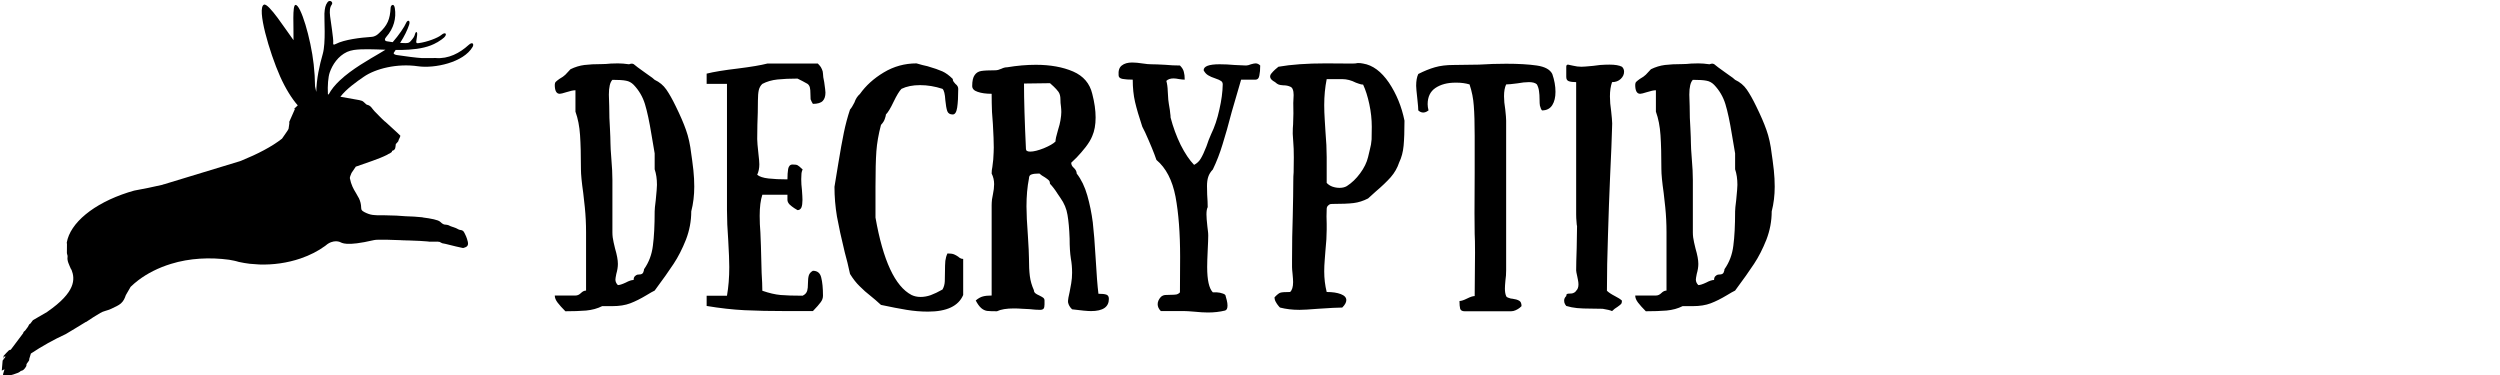
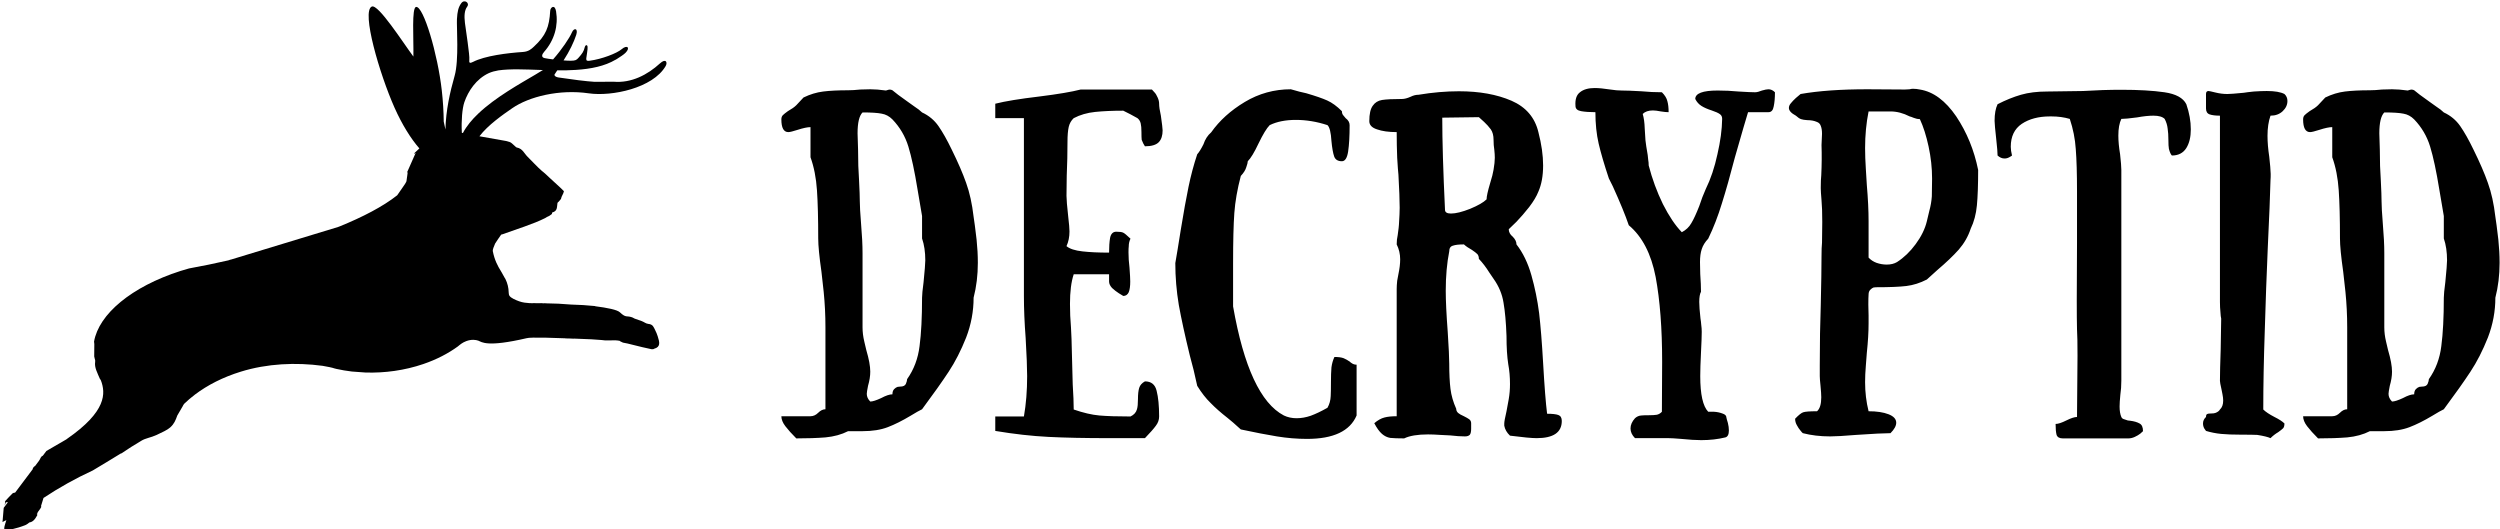
- <svg xmlns="http://www.w3.org/2000/svg" data-v-423bf9ae="" viewBox="0 0 600 90" class="iconLeft">
+ <svg xmlns="http://www.w3.org/2000/svg" data-v-423bf9ae="" viewBox="0 0 426 90" class="iconLeft">
  <g data-v-423bf9ae="" id="dfc20df5-25a6-44e4-9a8c-3f60fdb18ffe" fill="black" transform="matrix(4.243282,0,0,4.243282,131.7018,3.373407)">
    <path d="M0.34 15.92L1.51 15.92L1.51 15.92Q1.68 15.92 1.82 15.78L1.82 15.78L1.82 15.78Q1.96 15.64 2.11 15.64L2.11 15.64L2.11 12.35L2.11 12.35Q2.11 11.62 2.04 10.93L2.04 10.93L2.04 10.93Q1.96 10.25 1.95 10.12L1.95 10.12L1.95 10.12Q1.82 9.21 1.82 8.78L1.82 8.78L1.82 8.78Q1.82 7.59 1.77 6.85L1.77 6.85L1.77 6.85Q1.72 6.10 1.51 5.52L1.51 5.52L1.51 4.31L1.51 4.31Q1.33 4.31 0.99 4.42L0.99 4.42L0.99 4.42Q0.71 4.51 0.62 4.51L0.62 4.51L0.62 4.51Q0.34 4.51 0.34 4.00L0.34 4.00L0.34 4.00Q0.34 3.89 0.40 3.83L0.40 3.83L0.40 3.83Q0.46 3.77 0.60 3.67L0.60 3.67L0.60 3.67Q0.83 3.54 0.94 3.43L0.94 3.43L1.23 3.12L1.23 3.12Q1.62 2.93 2.02 2.88L2.02 2.88L2.02 2.88Q2.42 2.83 3.02 2.83L3.02 2.83L3.02 2.83Q3.23 2.83 3.51 2.80L3.51 2.80L3.91 2.79L3.91 2.79Q4.19 2.79 4.54 2.84L4.54 2.84L4.54 2.84Q4.56 2.83 4.64 2.81L4.64 2.81L4.64 2.81Q4.72 2.79 4.80 2.83L4.80 2.83L4.80 2.83Q4.96 2.97 5.40 3.28L5.40 3.28L5.40 3.28Q5.49 3.35 5.68 3.48L5.68 3.48L5.68 3.48Q5.88 3.61 5.99 3.72L5.99 3.72L5.99 3.72Q6.40 3.91 6.65 4.27L6.65 4.27L6.65 4.27Q6.90 4.63 7.18 5.21L7.18 5.21L7.18 5.21Q7.56 5.98 7.76 6.55L7.76 6.55L7.76 6.55Q7.97 7.13 8.06 7.91L8.06 7.91L8.11 8.26L8.11 8.26Q8.12 8.36 8.18 8.83L8.18 8.83L8.18 8.83Q8.23 9.31 8.23 9.76L8.23 9.76L8.23 9.76Q8.23 10.50 8.06 11.16L8.06 11.16L8.06 11.16Q8.06 11.98 7.76 12.76L7.76 12.76L7.76 12.76Q7.45 13.54 7.06 14.13L7.06 14.13L7.06 14.13Q6.68 14.71 5.99 15.64L5.99 15.64L5.99 15.64Q5.84 15.71 5.53 15.90L5.53 15.90L5.53 15.90Q5.03 16.20 4.61 16.36L4.61 16.36L4.61 16.36Q4.19 16.52 3.60 16.52L3.60 16.52L3.02 16.52L3.02 16.52Q2.63 16.72 2.11 16.77L2.11 16.77L2.11 16.77Q1.60 16.81 0.94 16.81L0.94 16.81L0.94 16.81Q0.66 16.53 0.50 16.32L0.50 16.32L0.50 16.32Q0.34 16.11 0.34 15.92L0.34 15.92ZM3.60 3.72L3.60 3.72Q3.40 3.92 3.40 4.56L3.40 4.56L3.42 5.21L3.42 5.21Q3.42 5.91 3.46 6.45L3.46 6.45L3.46 6.45Q3.49 7.04 3.49 7.29L3.49 7.29L3.49 7.29Q3.49 7.56 3.54 8.18L3.54 8.18L3.54 8.18Q3.60 8.88 3.60 9.38L3.60 9.38L3.60 12.35L3.60 12.35Q3.60 12.63 3.67 12.92L3.67 12.92L3.67 12.92Q3.74 13.20 3.75 13.26L3.75 13.26L3.75 13.26Q3.91 13.80 3.91 14.13L3.91 14.13L3.91 14.13Q3.91 14.39 3.82 14.70L3.82 14.70L3.82 14.70Q3.77 14.95 3.77 15.02L3.77 15.02L3.77 15.02Q3.77 15.19 3.91 15.33L3.91 15.33L3.91 15.33Q4.05 15.33 4.35 15.19L4.35 15.19L4.35 15.19Q4.63 15.04 4.80 15.04L4.80 15.04L4.80 15.04Q4.80 14.90 4.87 14.83L4.87 14.83L4.87 14.83Q4.94 14.76 5.01 14.74L5.01 14.74L5.01 14.74Q5.08 14.73 5.11 14.73L5.11 14.73L5.11 14.73Q5.29 14.73 5.34 14.62L5.34 14.62L5.34 14.62Q5.39 14.50 5.39 14.43L5.39 14.43L5.39 14.43Q5.80 13.85 5.89 13.10L5.89 13.10L5.89 13.10Q5.99 12.35 5.99 11.16L5.99 11.16L5.99 11.16Q5.99 10.99 6.05 10.54L6.05 10.54L6.05 10.54Q6.12 9.84 6.12 9.66L6.12 9.66L6.12 9.66Q6.12 9.16 5.99 8.78L5.99 8.78L5.99 7.88L5.99 7.88Q5.94 7.59 5.81 6.82L5.81 6.82L5.81 6.82Q5.63 5.71 5.44 5.09L5.44 5.09L5.44 5.09Q5.25 4.47 4.80 4.00L4.80 4.00L4.80 4.00Q4.61 3.81 4.37 3.77L4.37 3.77L4.37 3.77Q4.13 3.72 3.60 3.72L3.60 3.72ZM14.94 5.08L14.94 5.08Q14.87 4.98 14.81 4.82L14.81 4.82L14.81 4.82Q14.80 4.72 14.80 4.51L14.80 4.51L14.80 4.51Q14.80 4.28 14.77 4.16L14.77 4.16L14.77 4.16Q14.74 4.03 14.64 3.95L14.64 3.95L14.64 3.95Q14.36 3.79 14.07 3.65L14.07 3.65L14.07 3.65Q13.43 3.65 12.94 3.70L12.94 3.70L12.94 3.70Q12.46 3.75 12.08 3.95L12.08 3.95L12.08 3.95Q11.93 4.09 11.88 4.30L11.88 4.30L11.88 4.30Q11.83 4.52 11.83 4.90L11.83 4.90L11.83 4.90Q11.83 5.56 11.80 6.26L11.80 6.26L11.79 7.07L11.79 7.07Q11.79 7.28 11.86 7.91L11.86 7.91L11.86 7.91Q11.91 8.33 11.91 8.50L11.91 8.50L11.91 8.50Q11.91 8.83 11.79 9.09L11.79 9.09L11.79 9.09Q11.98 9.25 12.43 9.30L12.43 9.30L12.43 9.30Q12.87 9.35 13.50 9.35L13.50 9.35L13.50 9.35Q13.50 9.00 13.54 8.76L13.54 8.76L13.54 8.76Q13.59 8.51 13.79 8.51L13.79 8.51L13.79 8.51Q14 8.51 14.07 8.55L14.07 8.55L14.07 8.55Q14.14 8.58 14.36 8.79L14.36 8.79L14.36 8.79Q14.29 8.93 14.29 9.10L14.29 9.10L14.29 9.10Q14.28 9.17 14.28 9.34L14.28 9.34L14.28 9.34Q14.28 9.63 14.32 9.95L14.32 9.95L14.32 9.95Q14.35 10.35 14.35 10.51L14.35 10.51L14.35 10.51Q14.35 10.79 14.29 10.94L14.29 10.94L14.29 10.94Q14.22 11.09 14.07 11.09L14.07 11.09L14.07 11.09Q14.03 11.06 13.89 10.98L13.89 10.98L13.89 10.98Q13.75 10.89 13.62 10.77L13.62 10.77L13.62 10.77Q13.50 10.64 13.50 10.51L13.50 10.51L13.50 10.22L12.08 10.22L12.08 10.22Q11.93 10.67 11.93 11.41L11.93 11.41L11.93 11.41Q11.93 11.89 11.97 12.35L11.97 12.35L11.97 12.35Q12.00 12.91 12.00 13.12L12.00 13.12L12.00 13.12Q12.00 13.17 12.04 14.64L12.04 14.64L12.04 14.64Q12.08 15.26 12.08 15.65L12.08 15.65L12.08 15.65Q12.66 15.85 13.11 15.89L13.11 15.89L13.11 15.89Q13.57 15.93 14.36 15.93L14.36 15.93L14.36 15.93Q14.57 15.83 14.62 15.64L14.62 15.64L14.62 15.64Q14.66 15.51 14.66 15.23L14.66 15.23L14.66 15.23Q14.66 14.94 14.71 14.78L14.71 14.78L14.71 14.78Q14.76 14.62 14.94 14.52L14.94 14.52L14.94 14.52Q15.32 14.52 15.41 14.90L15.41 14.90L15.41 14.90Q15.51 15.29 15.51 15.93L15.51 15.93L15.51 15.93Q15.51 16.13 15.38 16.30L15.38 16.30L15.38 16.30Q15.25 16.48 14.94 16.80L14.94 16.80L13.50 16.80L13.50 16.80Q12.07 16.80 11.07 16.75L11.07 16.75L11.07 16.75Q10.07 16.70 8.93 16.51L8.93 16.51L8.93 15.93L10.08 15.93L10.08 15.93Q10.21 15.19 10.21 14.31L10.21 14.31L10.21 14.31Q10.21 13.82 10.15 12.78L10.15 12.78L10.15 12.78Q10.08 11.87 10.08 11.09L10.08 11.09L10.08 10.51L10.08 7.64L10.08 6.51L10.08 3.95L8.93 3.95L8.93 3.37L8.93 3.37Q9.52 3.22 10.70 3.08L10.70 3.08L10.70 3.08Q11.82 2.94 12.36 2.80L12.36 2.80L15.22 2.80L15.22 2.80Q15.25 2.83 15.32 2.91L15.32 2.91L15.32 2.91Q15.39 2.98 15.45 3.12L15.45 3.12L15.45 3.12Q15.51 3.25 15.51 3.37L15.51 3.37L15.51 3.37Q15.51 3.54 15.58 3.85L15.58 3.85L15.58 3.85Q15.65 4.34 15.65 4.44L15.65 4.44L15.65 4.44Q15.65 4.75 15.50 4.91L15.50 4.91L15.50 4.91Q15.34 5.08 14.94 5.08L14.94 5.08ZM22.85 3.67L22.85 3.67Q22.85 3.77 22.90 3.83L22.90 3.83L22.90 3.83Q22.95 3.89 23.00 3.95L23.00 3.95L23.00 3.95Q23.16 4.07 23.16 4.23L23.16 4.23L23.16 4.23Q23.16 4.89 23.10 5.29L23.10 5.29L23.10 5.29Q23.04 5.68 22.85 5.68L22.85 5.68L22.85 5.68Q22.61 5.68 22.54 5.49L22.54 5.49L22.54 5.49Q22.47 5.29 22.43 4.87L22.43 4.87L22.43 4.87Q22.40 4.35 22.27 4.23L22.27 4.23L22.27 4.23Q21.63 4.02 21 4.02L21 4.02L21 4.02Q20.38 4.02 19.95 4.23L19.95 4.23L19.95 4.23Q19.77 4.41 19.50 4.97L19.50 4.97L19.50 4.97Q19.25 5.50 19.07 5.68L19.07 5.68L19.07 5.68Q19.07 5.75 19.01 5.92L19.01 5.92L19.01 5.92Q18.96 6.09 18.79 6.27L18.79 6.27L18.79 6.27Q18.58 7.07 18.53 7.76L18.53 7.76L18.53 7.76Q18.48 8.46 18.48 9.77L18.48 9.77L18.48 11.51L18.48 11.51Q19.12 15.16 20.52 15.89L20.52 15.89L20.52 15.89Q20.75 16.00 21.03 16.00L21.03 16.00L21.03 16.00Q21.31 16.00 21.60 15.90L21.60 15.90L21.60 15.90Q21.90 15.79 22.27 15.58L22.27 15.58L22.27 15.58Q22.39 15.37 22.40 15.11L22.40 15.11L22.40 15.11Q22.41 14.94 22.41 14.56L22.41 14.56L22.41 14.56Q22.41 14.20 22.43 13.96L22.43 13.96L22.43 13.96Q22.46 13.73 22.55 13.54L22.55 13.54L22.55 13.54Q22.79 13.54 22.92 13.59L22.92 13.59L22.92 13.59Q23.04 13.64 23.17 13.73L23.17 13.73L23.17 13.73Q23.18 13.75 23.26 13.80L23.26 13.80L23.26 13.80Q23.34 13.85 23.44 13.85L23.44 13.85L23.44 15.89L23.44 15.89Q23.04 16.83 21.45 16.83L21.45 16.83L21.45 16.83Q20.85 16.83 20.24 16.73L20.24 16.73L20.24 16.73Q19.63 16.63 18.79 16.45L18.79 16.45L18.79 16.45Q18.44 16.13 18.26 15.99L18.26 15.99L18.26 15.99Q17.85 15.67 17.58 15.39L17.58 15.39L17.58 15.39Q17.30 15.12 17.04 14.70L17.04 14.70L17.04 14.70Q16.90 14.04 16.74 13.47L16.74 13.47L16.74 13.47Q16.45 12.28 16.30 11.45L16.30 11.45L16.30 11.45Q16.16 10.61 16.16 9.77L16.16 9.77L16.16 9.77Q16.24 9.32 16.38 8.43L16.38 8.43L16.38 8.43Q16.55 7.39 16.69 6.71L16.69 6.71L16.69 6.71Q16.83 6.03 17.04 5.40L17.04 5.40L17.04 5.40Q17.15 5.28 17.29 5.00L17.29 5.00L17.29 5.00Q17.39 4.70 17.60 4.52L17.60 4.52L17.60 4.52Q18.10 3.81 18.95 3.30L18.95 3.30L18.95 3.30Q19.80 2.79 20.80 2.79L20.80 2.79L20.80 2.79Q21.17 2.90 21.42 2.95L21.42 2.95L21.42 2.95Q21.97 3.11 22.26 3.24L22.26 3.24L22.26 3.24Q22.55 3.37 22.85 3.67L22.85 3.67ZM29.86 9.02L29.86 9.02Q30.25 9.52 30.46 10.26L30.46 10.26L30.46 10.26Q30.67 11.00 30.77 11.78L30.77 11.78L30.77 11.78Q30.86 12.56 30.93 13.78L30.93 13.78L30.93 13.78Q31.01 15.19 31.09 15.82L31.09 15.82L31.09 15.82Q31.40 15.82 31.54 15.87L31.54 15.87L31.54 15.87Q31.68 15.92 31.68 16.11L31.68 16.11L31.68 16.11Q31.68 16.80 30.67 16.80L30.67 16.80L30.67 16.80Q30.38 16.80 29.60 16.70L29.60 16.70L29.60 16.70Q29.41 16.52 29.37 16.30L29.37 16.30L29.37 16.21L29.37 16.21Q29.37 16.11 29.46 15.72L29.46 15.72L29.46 15.72Q29.50 15.51 29.55 15.23L29.55 15.23L29.55 15.23Q29.60 14.94 29.60 14.63L29.60 14.63L29.60 14.63Q29.60 14.20 29.53 13.83L29.53 13.83L29.53 13.83Q29.46 13.38 29.46 12.70L29.46 12.70L29.46 12.70Q29.43 11.87 29.34 11.36L29.34 11.36L29.34 11.36Q29.26 10.85 28.94 10.40L28.94 10.40L28.77 10.15L28.77 10.15Q28.57 9.83 28.35 9.60L28.35 9.60L28.35 9.60Q28.35 9.48 28.29 9.41L28.29 9.41L28.29 9.41Q28.22 9.34 28.07 9.24L28.07 9.24L28.07 9.24Q27.87 9.13 27.75 9.02L27.75 9.02L27.75 9.02Q27.45 9.02 27.31 9.07L27.31 9.07L27.31 9.07Q27.16 9.11 27.16 9.30L27.16 9.30L27.16 9.30Q27.02 10.01 27.02 10.88L27.02 10.88L27.02 10.88Q27.02 11.48 27.10 12.54L27.10 12.54L27.10 12.54Q27.16 13.47 27.16 13.80L27.16 13.80L27.16 13.80Q27.16 14.42 27.21 14.82L27.21 14.82L27.21 14.82Q27.26 15.22 27.44 15.62L27.44 15.62L27.44 15.62Q27.44 15.72 27.52 15.79L27.52 15.79L27.52 15.79Q27.59 15.85 27.75 15.92L27.75 15.92L27.75 15.92Q27.89 15.99 27.96 16.04L27.96 16.04L27.96 16.04Q28.04 16.10 28.04 16.20L28.04 16.20L28.04 16.20Q28.04 16.25 28.04 16.42L28.04 16.42L28.04 16.42Q28.04 16.59 27.99 16.66L27.99 16.66L27.99 16.66Q27.93 16.73 27.79 16.73L27.79 16.73L27.79 16.73Q27.54 16.73 27.20 16.69L27.20 16.69L27.20 16.69Q27.08 16.69 26.80 16.67L26.80 16.67L26.80 16.67Q26.52 16.65 26.31 16.65L26.31 16.65L26.31 16.65Q25.68 16.65 25.35 16.81L25.35 16.81L25.35 16.81Q24.98 16.81 24.79 16.79L24.79 16.79L24.79 16.79Q24.61 16.76 24.46 16.63L24.46 16.63L24.46 16.63Q24.30 16.49 24.15 16.20L24.15 16.20L24.15 16.20Q24.36 16.02 24.56 15.97L24.56 15.97L24.56 15.97Q24.75 15.92 25.05 15.92L25.05 15.92L25.05 10.81L25.05 10.81Q25.05 10.67 25.07 10.48L25.07 10.48L25.07 10.48Q25.10 10.29 25.12 10.21L25.12 10.21L25.12 10.21Q25.19 9.88 25.19 9.62L25.19 9.62L25.19 9.62Q25.19 9.30 25.05 9.02L25.05 9.02L25.05 9.02Q25.05 8.82 25.09 8.65L25.09 8.65L25.09 8.65Q25.14 8.29 25.14 8.23L25.14 8.23L25.14 8.23Q25.17 7.76 25.17 7.55L25.17 7.55L25.17 7.55Q25.17 7.11 25.12 6.22L25.12 6.22L25.12 6.22Q25.10 6.05 25.07 5.54L25.07 5.54L25.07 5.54Q25.05 5.03 25.05 4.51L25.05 4.51L25.05 4.51Q24.57 4.51 24.26 4.40L24.26 4.40L24.26 4.40Q23.95 4.30 23.95 4.07L23.95 4.07L23.95 4.07Q23.95 3.64 24.09 3.45L24.09 3.45L24.09 3.45Q24.22 3.26 24.46 3.22L24.46 3.22L24.46 3.22Q24.71 3.18 25.26 3.18L25.26 3.18L25.26 3.18Q25.41 3.18 25.61 3.09L25.61 3.09L25.61 3.09Q25.77 3.01 25.93 3.01L25.93 3.01L25.93 3.01Q26.77 2.87 27.55 2.87L27.55 2.87L27.55 2.87Q28.78 2.87 29.66 3.25L29.66 3.25L29.66 3.25Q30.53 3.63 30.74 4.51L30.74 4.51L30.74 4.51Q30.93 5.24 30.93 5.85L30.93 5.85L30.93 5.85Q30.93 6.47 30.74 6.90L30.74 6.90L30.74 6.90Q30.63 7.18 30.37 7.52L30.37 7.52L30.37 7.52Q30.11 7.85 29.86 8.11L29.86 8.11L29.55 8.41L29.55 8.41Q29.55 8.58 29.71 8.71L29.71 8.71L29.71 8.71Q29.86 8.86 29.86 9.02L29.86 9.02ZM26.88 3.93L26.88 3.93Q26.88 5.31 26.99 7.63L26.99 7.63L26.99 7.63Q26.99 7.78 27.23 7.78L27.23 7.78L27.23 7.78Q27.52 7.78 28 7.59L28 7.59L28 7.59Q28.48 7.39 28.66 7.21L28.66 7.21L28.66 7.21Q28.66 7.04 28.80 6.57L28.80 6.57L28.80 6.57Q28.91 6.22 28.94 6.02L28.94 6.02L28.94 6.02Q28.99 5.73 28.99 5.54L28.99 5.54L28.99 5.54Q28.99 5.40 28.97 5.22L28.97 5.22L28.97 5.22Q28.94 5.04 28.94 4.82L28.94 4.82L28.94 4.82Q28.94 4.56 28.83 4.40L28.83 4.40L28.83 4.40Q28.71 4.24 28.56 4.10L28.56 4.10L28.56 4.10Q28.41 3.96 28.35 3.91L28.35 3.91L26.88 3.93ZM40.24 2.91L40.24 2.91Q40.24 3.25 40.19 3.48L40.19 3.48L40.19 3.48Q40.15 3.71 39.98 3.71L39.98 3.71L39.16 3.71L39.16 3.71Q39.05 4.06 38.63 5.53L38.63 5.53L38.63 5.53Q38.35 6.61 38.11 7.37L38.11 7.37L38.11 7.37Q37.88 8.13 37.56 8.79L37.56 8.79L37.56 8.79Q37.37 8.99 37.30 9.21L37.30 9.21L37.30 9.21Q37.23 9.42 37.23 9.73L37.23 9.73L37.24 10.21L37.24 10.21Q37.27 10.63 37.27 10.92L37.27 10.92L37.27 10.92Q37.20 11.05 37.20 11.33L37.20 11.33L37.20 11.33Q37.20 11.55 37.25 12.00L37.25 12.00L37.25 12.00Q37.27 12.11 37.28 12.25L37.28 12.25L37.28 12.25Q37.30 12.39 37.30 12.53L37.30 12.53L37.30 12.53Q37.30 12.77 37.27 13.36L37.27 13.36L37.27 13.36Q37.24 13.97 37.24 14.31L37.24 14.31L37.24 14.31Q37.24 15.41 37.56 15.74L37.56 15.74L37.56 15.74Q37.62 15.74 37.79 15.74L37.79 15.74L37.79 15.74Q37.97 15.75 38.13 15.81L38.13 15.81L38.13 15.81Q38.29 15.86 38.29 15.97L38.29 15.97L38.29 15.97Q38.30 16.03 38.35 16.19L38.35 16.19L38.35 16.19Q38.39 16.35 38.39 16.49L38.39 16.49L38.39 16.49Q38.39 16.73 38.25 16.77L38.25 16.77L38.25 16.77Q37.80 16.88 37.28 16.88L37.28 16.88L37.28 16.88Q36.97 16.88 36.47 16.83L36.47 16.83L36.47 16.83Q36.11 16.80 35.97 16.80L35.97 16.80L34.62 16.80L34.62 16.80Q34.44 16.62 34.44 16.41L34.44 16.41L34.44 16.41Q34.44 16.20 34.62 16.00L34.62 16.00L34.62 16.00Q34.73 15.90 34.87 15.89L34.87 15.89L34.87 15.89Q34.97 15.88 35.17 15.88L35.17 15.88L35.17 15.88Q35.38 15.88 35.50 15.86L35.50 15.86L35.50 15.86Q35.62 15.83 35.70 15.74L35.70 15.74L35.71 13.73L35.71 13.73Q35.71 11.73 35.45 10.33L35.45 10.33L35.45 10.33Q35.18 8.93 34.37 8.25L34.37 8.25L34.37 8.25Q34.17 7.66 33.73 6.69L33.73 6.69L33.57 6.37L33.57 6.37Q33.29 5.53 33.16 4.97L33.16 4.97L33.16 4.97Q33.03 4.41 33.03 3.71L33.03 3.71L33.03 3.71Q32.69 3.71 32.46 3.67L32.46 3.67L32.46 3.67Q32.23 3.63 32.23 3.46L32.23 3.46L32.23 3.46Q32.20 3.07 32.41 2.91L32.41 2.91L32.41 2.91Q32.62 2.74 33.00 2.74L33.00 2.74L33.00 2.74Q33.24 2.74 33.63 2.80L33.63 2.80L33.63 2.80Q33.88 2.84 34.08 2.84L34.08 2.84L34.08 2.84Q34.34 2.84 34.87 2.87L34.87 2.87L34.87 2.87Q35.29 2.91 35.70 2.91L35.70 2.91L35.70 2.91Q35.88 3.09 35.92 3.27L35.92 3.27L35.92 3.27Q35.97 3.44 35.97 3.71L35.97 3.71L35.97 3.71Q35.85 3.71 35.66 3.68L35.66 3.68L35.66 3.68Q35.46 3.64 35.34 3.64L35.34 3.64L35.34 3.64Q35.07 3.64 34.93 3.78L34.93 3.78L34.93 3.78Q35 4.02 35.01 4.36L35.01 4.36L35.01 4.36Q35.03 4.70 35.04 4.84L35.04 4.84L35.04 4.84Q35.06 5.03 35.13 5.43L35.13 5.43L35.13 5.43Q35.14 5.52 35.15 5.62L35.15 5.62L35.15 5.62Q35.17 5.73 35.17 5.85L35.17 5.85L35.17 5.85Q35.38 6.66 35.74 7.40L35.74 7.40L35.74 7.40Q36.11 8.13 36.50 8.53L36.50 8.53L36.50 8.53Q36.75 8.40 36.88 8.17L36.88 8.17L36.88 8.17Q37.02 7.94 37.20 7.48L37.20 7.48L37.20 7.48Q37.32 7.11 37.46 6.80L37.46 6.80L37.46 6.80Q37.76 6.19 37.93 5.40L37.93 5.40L37.93 5.40Q38.11 4.62 38.12 3.98L38.12 3.98L38.12 3.98Q38.12 3.85 38.03 3.79L38.03 3.79L38.03 3.79Q37.94 3.72 37.70 3.64L37.70 3.64L37.70 3.64Q37.45 3.56 37.29 3.46L37.29 3.46L37.29 3.46Q37.13 3.36 37.04 3.18L37.04 3.18L37.04 3.18Q37.04 2.84 37.94 2.84L37.94 2.84L37.94 2.84Q38.36 2.84 38.78 2.88L38.78 2.88L38.78 2.88Q39.26 2.91 39.44 2.91L39.44 2.91L39.44 2.91Q39.55 2.91 39.72 2.84L39.72 2.84L39.72 2.84Q39.89 2.79 39.98 2.79L39.98 2.79L39.98 2.79Q40.12 2.79 40.24 2.91L40.24 2.91ZM44.00 15.72L44.00 15.72Q44.49 15.72 44.80 15.84L44.80 15.84L44.80 15.84Q45.11 15.96 45.11 16.18L45.11 16.18L45.11 16.18Q45.11 16.37 44.88 16.60L44.88 16.60L44.88 16.60Q44.52 16.60 43.50 16.67L43.50 16.67L43.50 16.67Q42.77 16.73 42.46 16.73L42.46 16.73L42.46 16.73Q41.86 16.73 41.36 16.60L41.36 16.60L41.36 16.60Q41.33 16.58 41.26 16.49L41.26 16.49L41.26 16.49Q41.19 16.41 41.12 16.28L41.12 16.28L41.12 16.28Q41.05 16.16 41.05 16.02L41.05 16.02L41.05 16.02Q41.27 15.79 41.38 15.76L41.38 15.76L41.38 15.76Q41.50 15.72 41.93 15.72L41.93 15.72L41.93 15.72Q42.10 15.57 42.10 15.16L42.10 15.16L42.10 15.16Q42.10 15.01 42.07 14.70L42.07 14.70L42.07 14.70Q42.04 14.42 42.04 14.31L42.04 14.31L42.04 13.87L42.04 13.87Q42.04 12.56 42.08 11.45L42.08 11.45L42.08 11.45Q42.11 10.14 42.11 9.51L42.11 9.51L42.11 9.51Q42.11 9.14 42.13 8.95L42.13 8.95L42.14 8.12L42.14 8.12Q42.14 7.56 42.11 7.25L42.11 7.25L42.11 7.25Q42.08 6.89 42.08 6.78L42.08 6.78L42.08 6.72L42.08 6.72Q42.08 6.43 42.10 6.24L42.10 6.24L42.10 6.24Q42.13 5.61 42.11 5.03L42.11 5.03L42.13 4.58L42.13 4.58Q42.13 4.38 42.08 4.26L42.08 4.26L42.08 4.26Q42.04 4.14 41.92 4.10L41.92 4.10L41.92 4.10Q41.76 4.03 41.54 4.03L41.54 4.03L41.54 4.03Q41.38 4.02 41.29 3.99L41.29 3.99L41.29 3.99Q41.20 3.96 41.08 3.85L41.08 3.85L41.08 3.85Q40.80 3.70 40.80 3.54L40.80 3.54L40.80 3.54Q40.80 3.44 40.88 3.35L40.88 3.35L40.88 3.35Q40.96 3.25 41.08 3.14L41.08 3.14L41.08 3.14Q41.20 3.04 41.27 2.98L41.27 2.98L41.27 2.98Q42.35 2.79 43.95 2.79L43.95 2.79L45.46 2.80L45.46 2.80Q45.57 2.80 45.65 2.79L45.65 2.79L45.65 2.79Q45.72 2.77 45.78 2.77L45.78 2.77L45.78 2.77Q45.92 2.77 46.06 2.80L46.06 2.80L46.06 2.80Q46.87 2.93 47.52 3.88L47.52 3.88L47.52 3.88Q48.16 4.84 48.40 6.03L48.40 6.03L48.40 6.03Q48.40 6.92 48.35 7.45L48.35 7.45L48.35 7.45Q48.30 7.98 48.10 8.39L48.10 8.39L48.10 8.39Q47.95 8.85 47.62 9.23L47.62 9.23L47.62 9.23Q47.29 9.60 46.76 10.05L46.76 10.05L46.76 10.05Q46.34 10.43 46.34 10.43L46.34 10.43L46.34 10.43Q45.93 10.64 45.52 10.69L45.52 10.69L45.52 10.69Q45.11 10.74 44.30 10.74L44.30 10.74L44.30 10.74Q44.27 10.74 44.20 10.75L44.20 10.75L44.20 10.75Q44.14 10.77 44.07 10.84L44.07 10.84L44.07 10.84Q44.00 10.91 44.00 11.03L44.00 11.03L44.00 11.03Q43.99 11.16 43.99 11.44L43.99 11.44L43.99 11.44Q44.00 11.72 44.00 11.87L44.00 11.87L44.00 12.19L44.00 12.19Q44.00 12.71 43.93 13.37L43.93 13.37L43.93 13.37Q43.92 13.52 43.89 13.89L43.89 13.89L43.89 13.89Q43.86 14.25 43.86 14.55L43.86 14.55L43.86 14.55Q43.86 15.16 44.00 15.72L44.00 15.72ZM44.00 8.09L44.00 9.55L44.00 9.55Q44.13 9.69 44.32 9.76L44.32 9.76L44.32 9.76Q44.52 9.83 44.73 9.83L44.73 9.83L44.73 9.83Q44.97 9.83 45.14 9.73L45.14 9.73L45.14 9.73Q45.56 9.46 45.89 9.01L45.89 9.01L45.89 9.01Q46.23 8.55 46.34 8.09L46.34 8.09L46.34 8.09Q46.37 7.95 46.44 7.67L46.44 7.67L46.44 7.67Q46.52 7.38 46.54 7.09L46.54 7.09L46.54 7.09Q46.55 6.80 46.55 6.38L46.55 6.38L46.55 6.38Q46.55 5.74 46.41 5.09L46.41 5.09L46.41 5.09Q46.27 4.44 46.06 3.99L46.06 3.99L46.06 3.99Q45.95 3.99 45.82 3.94L45.82 3.94L45.82 3.94Q45.70 3.89 45.65 3.88L45.65 3.88L45.65 3.88Q45.26 3.68 44.88 3.68L44.88 3.68L44.00 3.68L44.00 3.68Q43.86 4.38 43.86 5.15L43.86 5.15L43.86 5.15Q43.86 5.53 43.89 5.99L43.89 5.99L43.89 5.99Q43.92 6.45 43.93 6.64L43.93 6.64L43.93 6.64Q44.00 7.45 44.00 8.09L44.00 8.09ZM56.18 5.45L56.18 5.45Q56.11 5.38 56.06 5.18L56.06 5.18L56.06 5.18Q56.04 5.07 56.04 4.83L56.04 4.83L56.04 4.83Q56.04 4.56 56.01 4.37L56.01 4.37L56.01 4.37Q55.99 4.17 55.89 3.98L55.89 3.98L55.89 3.98Q55.76 3.85 55.44 3.85L55.44 3.85L55.44 3.85Q55.16 3.85 54.78 3.92L54.78 3.92L54.78 3.92Q54.33 3.98 54.15 3.98L54.15 3.98L54.15 3.98Q54.03 4.23 54.03 4.65L54.03 4.65L54.03 4.65Q54.03 4.98 54.10 5.40L54.10 5.40L54.10 5.40Q54.15 5.85 54.15 6.03L54.15 6.03L54.15 11.55L54.15 13.90L54.15 14.49L54.15 14.49Q54.15 14.80 54.11 15.06L54.11 15.06L54.11 15.06Q54.08 15.37 54.08 15.53L54.08 15.53L54.08 15.53Q54.08 15.79 54.15 15.95L54.15 15.95L54.15 15.95Q54.18 16.02 54.26 16.04L54.26 16.04L54.26 16.04Q54.35 16.07 54.41 16.09L54.41 16.09L54.41 16.09Q54.47 16.10 54.50 16.10L54.50 16.10L54.50 16.10Q54.74 16.13 54.88 16.21L54.88 16.21L54.88 16.21Q55.02 16.28 55.02 16.52L55.02 16.52L55.02 16.52Q54.99 16.55 54.91 16.62L54.91 16.62L54.91 16.62Q54.82 16.69 54.69 16.75L54.69 16.75L54.69 16.75Q54.56 16.81 54.43 16.81L54.43 16.81L51.80 16.81L51.80 16.81Q51.60 16.81 51.55 16.67L51.55 16.67L51.55 16.67Q51.51 16.52 51.51 16.23L51.51 16.23L51.51 16.23Q51.66 16.23 51.94 16.09L51.94 16.09L51.94 16.09Q52.22 15.95 52.37 15.95L52.37 15.95L52.39 13.50L52.39 13.50Q52.39 12.74 52.37 12.43L52.37 12.43L52.37 12.43Q52.36 12.03 52.36 11.26L52.36 11.26L52.37 8.95L52.37 7.49L52.37 6.90L52.37 6.90Q52.37 5.81 52.32 5.19L52.32 5.19L52.32 5.19Q52.28 4.58 52.08 3.98L52.08 3.98L52.08 3.98Q51.74 3.88 51.35 3.88L51.35 3.88L51.28 3.88L51.28 3.88Q50.60 3.88 50.15 4.18L50.15 4.18L50.15 4.18Q49.71 4.48 49.71 5.10L49.71 5.10L49.71 5.10Q49.71 5.25 49.76 5.45L49.76 5.45L49.76 5.45Q49.74 5.47 49.65 5.52L49.65 5.52L49.65 5.52Q49.56 5.57 49.46 5.57L49.46 5.57L49.46 5.57Q49.31 5.57 49.18 5.45L49.18 5.45L49.18 5.45Q49.18 5.28 49.13 4.83L49.13 4.83L49.13 4.83Q49.06 4.20 49.06 4.06L49.06 4.06L49.06 4.06Q49.06 3.64 49.18 3.39L49.18 3.39L49.18 3.39Q49.67 3.14 50.12 3.01L50.12 3.01L50.12 3.01Q50.57 2.88 51.17 2.88L51.17 2.88L51.17 2.88Q51.60 2.88 52.61 2.86L52.61 2.86L52.61 2.86Q53.41 2.81 54.15 2.81L54.15 2.81L54.15 2.81Q55.19 2.81 55.88 2.91L55.88 2.91L55.88 2.91Q56.57 3.01 56.76 3.39L56.76 3.39L56.76 3.39Q56.94 3.91 56.94 4.40L56.94 4.40L56.94 4.40Q56.94 4.86 56.76 5.15L56.76 5.15L56.76 5.15Q56.57 5.45 56.18 5.45L56.18 5.45ZM60.14 3.85L60.14 3.85Q60.02 4.19 60.02 4.66L60.02 4.66L60.02 4.66Q60.02 5.04 60.09 5.50L60.09 5.50L60.09 5.50Q60.10 5.60 60.13 5.90L60.13 5.90L60.13 5.90Q60.16 6.20 60.14 6.44L60.14 6.44L60.14 6.44Q60.12 7.29 60.03 9.17L60.03 9.17L60.03 9.17Q59.96 10.77 59.91 12.49L59.91 12.49L59.91 12.49Q59.85 14.21 59.85 15.65L59.85 15.65L59.85 15.65Q59.99 15.79 60.30 15.95L60.30 15.95L60.30 15.95Q60.58 16.09 60.70 16.21L60.70 16.21L60.70 16.21Q60.70 16.34 60.65 16.40L60.65 16.40L60.65 16.40Q60.59 16.46 60.45 16.56L60.45 16.56L60.45 16.56Q60.28 16.66 60.14 16.80L60.14 16.80L60.14 16.80Q59.99 16.73 59.61 16.67L59.61 16.67L59.61 16.67Q59.42 16.66 58.95 16.66L58.95 16.66L58.95 16.66Q58.48 16.66 58.16 16.63L58.16 16.63L58.16 16.63Q57.85 16.60 57.55 16.51L57.55 16.51L57.55 16.51Q57.53 16.49 57.48 16.41L57.48 16.41L57.48 16.41Q57.43 16.32 57.43 16.21L57.43 16.21L57.43 16.21Q57.43 16.06 57.55 15.95L57.55 15.95L57.55 15.95Q57.55 15.85 57.60 15.83L57.60 15.83L57.60 15.83Q57.64 15.81 57.74 15.81L57.74 15.81L57.74 15.81Q57.86 15.81 57.92 15.79L57.92 15.79L57.92 15.79Q58.06 15.74 58.11 15.65L58.11 15.65L58.11 15.65Q58.24 15.53 58.24 15.29L58.24 15.29L58.24 15.29Q58.24 15.18 58.21 15.03L58.21 15.03L58.21 15.03Q58.18 14.88 58.17 14.83L58.17 14.83L58.17 14.83Q58.11 14.57 58.11 14.50L58.11 14.50L58.11 14.50Q58.11 14.07 58.14 13.23L58.14 13.23L58.16 12.00L58.16 12.00Q58.14 11.93 58.13 11.74L58.13 11.74L58.13 11.74Q58.11 11.55 58.11 11.33L58.11 11.33L58.11 8.74L58.11 3.85L58.11 3.85Q57.85 3.85 57.70 3.80L57.70 3.80L57.70 3.80Q57.55 3.75 57.55 3.56L57.55 3.56L57.55 2.98L57.55 2.98Q57.55 2.86 57.65 2.86L57.65 2.86L57.65 2.86Q57.69 2.86 57.93 2.92L57.93 2.92L57.93 2.92Q58.17 2.98 58.41 2.98L58.41 2.98L58.41 2.98Q58.56 2.98 59.07 2.93L59.07 2.93L59.07 2.93Q59.18 2.91 59.47 2.88L59.47 2.88L59.47 2.88Q59.77 2.86 59.99 2.86L59.99 2.86L59.99 2.86Q60.47 2.86 60.70 2.98L60.70 2.98L60.70 2.98Q60.82 3.09 60.82 3.26L60.82 3.26L60.82 3.26Q60.82 3.49 60.63 3.67L60.63 3.67L60.63 3.67Q60.44 3.85 60.14 3.85L60.14 3.85ZM61.45 15.92L62.62 15.92L62.62 15.92Q62.79 15.92 62.93 15.78L62.93 15.78L62.93 15.78Q63.07 15.64 63.22 15.64L63.22 15.64L63.22 12.35L63.22 12.35Q63.22 11.62 63.15 10.93L63.15 10.93L63.15 10.93Q63.07 10.25 63.06 10.12L63.06 10.12L63.06 10.12Q62.93 9.21 62.93 8.78L62.93 8.78L62.93 8.78Q62.93 7.59 62.88 6.85L62.88 6.85L62.88 6.85Q62.83 6.10 62.62 5.52L62.62 5.52L62.62 4.31L62.62 4.31Q62.44 4.31 62.10 4.42L62.10 4.42L62.10 4.42Q61.82 4.51 61.73 4.51L61.73 4.51L61.73 4.51Q61.45 4.51 61.45 4.00L61.45 4.00L61.45 4.00Q61.45 3.89 61.51 3.83L61.51 3.83L61.51 3.83Q61.57 3.77 61.71 3.67L61.71 3.67L61.71 3.67Q61.94 3.54 62.05 3.43L62.05 3.43L62.34 3.12L62.34 3.12Q62.73 2.93 63.13 2.88L63.13 2.88L63.13 2.88Q63.53 2.83 64.13 2.83L64.13 2.83L64.13 2.83Q64.34 2.83 64.62 2.80L64.62 2.80L65.02 2.79L65.02 2.79Q65.30 2.79 65.65 2.84L65.65 2.84L65.65 2.84Q65.67 2.83 65.75 2.81L65.75 2.81L65.75 2.81Q65.83 2.79 65.91 2.83L65.91 2.83L65.91 2.83Q66.07 2.97 66.51 3.28L66.51 3.28L66.51 3.28Q66.60 3.35 66.79 3.48L66.79 3.48L66.79 3.48Q66.99 3.61 67.10 3.72L67.10 3.72L67.10 3.72Q67.51 3.91 67.76 4.27L67.76 4.27L67.76 4.27Q68.01 4.63 68.29 5.21L68.29 5.21L68.29 5.21Q68.67 5.98 68.87 6.55L68.87 6.55L68.87 6.55Q69.08 7.13 69.17 7.91L69.17 7.91L69.22 8.26L69.22 8.26Q69.23 8.36 69.29 8.83L69.29 8.83L69.29 8.83Q69.34 9.31 69.34 9.76L69.34 9.76L69.34 9.76Q69.34 10.50 69.17 11.16L69.17 11.16L69.17 11.16Q69.17 11.98 68.87 12.76L68.87 12.76L68.87 12.76Q68.56 13.54 68.17 14.13L68.17 14.13L68.17 14.13Q67.79 14.71 67.10 15.64L67.10 15.64L67.10 15.64Q66.95 15.71 66.64 15.90L66.64 15.90L66.64 15.90Q66.14 16.20 65.72 16.36L65.72 16.36L65.72 16.36Q65.30 16.52 64.71 16.52L64.71 16.52L64.13 16.52L64.13 16.52Q63.74 16.72 63.22 16.77L63.22 16.77L63.22 16.77Q62.71 16.81 62.05 16.81L62.05 16.81L62.05 16.81Q61.77 16.53 61.61 16.32L61.61 16.32L61.61 16.32Q61.45 16.11 61.45 15.92L61.45 15.92ZM64.71 3.72L64.71 3.72Q64.51 3.92 64.51 4.56L64.51 4.56L64.53 5.21L64.53 5.21Q64.53 5.91 64.57 6.45L64.57 6.45L64.57 6.45Q64.60 7.04 64.60 7.29L64.60 7.29L64.60 7.29Q64.60 7.56 64.65 8.18L64.65 8.18L64.65 8.18Q64.71 8.88 64.71 9.38L64.71 9.38L64.71 12.35L64.71 12.35Q64.71 12.63 64.78 12.92L64.78 12.92L64.78 12.92Q64.85 13.20 64.86 13.26L64.86 13.26L64.86 13.26Q65.02 13.80 65.02 14.13L65.02 14.13L65.02 14.13Q65.02 14.39 64.93 14.70L64.93 14.70L64.93 14.70Q64.88 14.95 64.88 15.02L64.88 15.02L64.88 15.02Q64.88 15.19 65.02 15.33L65.02 15.33L65.02 15.33Q65.16 15.33 65.46 15.19L65.46 15.19L65.46 15.19Q65.74 15.04 65.91 15.04L65.91 15.04L65.91 15.04Q65.91 14.90 65.98 14.83L65.98 14.83L65.98 14.83Q66.05 14.76 66.12 14.74L66.12 14.74L66.12 14.74Q66.19 14.73 66.22 14.73L66.22 14.73L66.22 14.73Q66.40 14.73 66.45 14.62L66.45 14.62L66.45 14.62Q66.50 14.50 66.50 14.43L66.50 14.43L66.50 14.43Q66.91 13.85 67.00 13.10L67.00 13.10L67.00 13.10Q67.10 12.35 67.10 11.16L67.10 11.16L67.10 11.16Q67.10 10.99 67.16 10.54L67.16 10.54L67.16 10.54Q67.23 9.84 67.23 9.66L67.23 9.66L67.23 9.66Q67.23 9.16 67.10 8.78L67.10 8.78L67.10 7.88L67.10 7.88Q67.05 7.59 66.92 6.82L66.92 6.82L66.92 6.82Q66.74 5.71 66.55 5.09L66.55 5.09L66.55 5.09Q66.36 4.47 65.91 4.00L65.91 4.00L65.91 4.00Q65.72 3.81 65.48 3.77L65.48 3.77L65.48 3.77Q65.24 3.72 64.71 3.72L64.71 3.72Z" />
  </g>
  <g data-v-423bf9ae="" id="471a0a5d-6c53-495f-8f89-0b0a9116bdb5" transform="matrix(1.13146,0,0,1.13146,0.4277543,-11.34454)" stroke="none" fill="black">
    <path d="M99.012 19.576c-1.858 1.701-4.276 2.984-6.978 2.758l-2.878.015c-1.124-.059-3.511-.364-5.395-.651-.597-.09-.678-.371-.631-.443.264-.425.345-.543.416-.632a36.77 36.77 0 0 0 2.829-.07c2.22-.146 4.309-.554 5.956-1.537-.006.006-.01.015-.013.021.09-.059.191-.118.298-.187.425-.265.936-.599 1.209-.871.77-.772.248-1.254-.578-.544-.716.619-3.014 1.504-4.82 1.738-.379.051-.535.015-.512-.347.031-.366.244-1.398.196-1.754-.044-.357-.334-.314-.429.079-.152.626-.36.932-.943 1.588-.293.326-.443.424-1.132.434-.281.004-.678-.015-1.112-.047.908-1.406 1.547-2.743 1.909-3.848.323-1.004-.339-1.121-.655-.36-.352.826-1.513 2.558-2.831 4.054-.5-.06-.959-.127-1.265-.192-.57-.119-.414-.576-.09-.938 1.568-1.775 2.159-3.961 1.805-6.108-.18-1.106-.852-.628-.884-.091-.137 2.483-.653 3.731-2.447 5.401-.39.363-.801.751-1.668.81-2.326.157-5.712.568-7.515 1.497-.46.241-.619.173-.554-.32.09-.654-.53-4.489-.657-5.549-.127-1.06-.081-1.889.335-2.45.422-.565-.41-1.16-.874-.542-.464.622-.599 1.281-.666 2.409-.064 1.13.322 6.18-.347 8.539-.712 2.508-1.315 5.196-1.386 8.09-.072-.38-.154-.775-.256-1.185a46.158 46.158 0 0 0-.289-4.668c-.616-5.539-2.764-12.729-3.867-12.605-.7.077-.358 4.729-.414 7.475-1.561-2.096-5.298-7.962-6.265-7.531-1.594.709 1.159 10.136 3.425 15.229 1.132 2.542 2.479 4.7 3.742 6.135-.26.259-.526.513-.801.757.017.015.04.032.054.046l.192-.135-1.294 2.927.086.025a4.363 4.363 0 0 1-.07.527c-.065.346-.058.504-.113.797a4.71 4.71 0 0 0-.073.162c-.01.106-.961 1.41-1.318 1.95-2.144 1.697-5.195 3.274-8.674 4.691l-.003-.003-.231.09-16.096 4.896c-.097.02-.199.047-.297.068.037-.005.071-.007.106-.012l-.254.077a125.34 125.34 0 0 1-5.907 1.213c-.429.123-.86.244-1.281.379-7.395 2.375-12.299 6.503-13.022 10.639.003.127.016.25.041.362l-.015 1.878c.024.117.049.236.082.354l.062.218-.002.243c-.137.833.339 1.666.744 2.622l.064.032.064.172-.027-.09c.772 1.996.88 4.726-5.098 8.867l-.072.06-3.021 1.753-.536.714c-.341.139-.328.418-.568.754l-.583.779c-.012.009-.031.014-.045.025-.02.014-.032.029-.051.042-.049.036-.098.072-.134.111-.016.018-.026.038-.039.061-.026.034-.054.067-.069.105-.012.02-.013.046-.019.068-.012.034-.024.067-.027.103l-2.634 3.507a.858.858 0 0 0-.221.04.482.482 0 0 0-.19.099c-.356.341-.679.706-1.094 1.148-.136 1.371.02.135.131.166a.438.438 0 0 0 .171.005.772.772 0 0 0 .131-.028l-.65.866L0 88.656c.074-.062.295-.17.58-.297-.226.703-.432 1.344-.26 1.347.355.009.73.113 1.057.038.71-.166 1.421-.371 2.083-.648.22-.092.408-.238.593-.392.411-.049.786-.324 1.188-1.098.033-.036 0-.086-.072-.148a.381.381 0 0 1 .044-.139c.03.02.062.04.085.06a10.567 10.567 0 0 1-.02-.168l-.001-.002c.226-.366.714-.867.517-.955.123-.362.25-.767.381-1.237a55.232 55.232 0 0 1 7.412-4.134c.024.011 4.194-2.54 4.198-2.542l.129-.038a52.429 52.429 0 0 1 2.976-1.887c.644-.408 1.44-.474 2.33-.891a66.37 66.37 0 0 0 1.168-.567l.065-.037a3.99 3.99 0 0 0 .789-.514l.073-.067c.521-.475.764-1.033 1.001-1.724l.82-1.408c.046-.119.129-.246.231-.377a17.503 17.503 0 0 1 1.61-1.377c1.894-1.432 4.225-2.626 6.904-3.452 3.972-1.232 8.294-1.423 12.328-.881 1.955.35 1.358.305 2.067.462.762.169 1.542.303 2.341.397l2.056.15c2.877.09 5.869-.313 8.698-1.277 2.005-.685 3.75-1.594 5.207-2.655.287-.24.672-.578 1.256-.796.81-.298 1.426-.205 1.821-.072.531.206 1.268 1.027 7.274-.37.27-.095 1.45-.107 2.877-.079.938.017 1.982.054 2.944.094l-.002.015.743.017c.193.01.385.018.563.028v-.015c.962.029 1.938.071 2.767.111v.005c1.109.071 1.909.134 1.959.159.541-.006 1.091-.01 1.639-.015.009.024.108.032.208.026.015.015.031.021.042.006.083.013.168.023.25.038l.02.004c.113.124.279.141.504.272.26.048.491.108.683.134 1.224.321 3.493.855 3.604.855.207 0 .286.023.411-.069.988-.272.828-.961.535-1.868a6.023 6.023 0 0 0-.398-.962c-.208-.393-.304-.852-1.026-.911-.348-.029-.647-.3-.988-.422a74.12 74.12 0 0 0-1.068-.376c-.281-.158-.352-.18-.429-.206-.799-.271-.857.139-1.79-.742-.407-.385-1.899-.682-3.717-.912l.001-.026a46.253 46.253 0 0 0-3.641-.228 47.779 47.779 0 0 0-3.805-.185c-.006-.017-.169-.018-.187-.014-.148.04-.373-.019-.472-.013-.377.029-.494.003-.834.005-.035 0-.068-.002-.104-.003-.383-.009-.811.026-1.15-.035-.622-.029-1.109-.165-1.671-.404-.639-.274-1.155-.555-1.142-.985-.004-.015-.012-.033-.015-.05a.456.456 0 0 1-.008-.142 4.783 4.783 0 0 0-.491-2.019c-.044-.08-.087-.142-.124-.2a33.876 33.876 0 0 0-.43-.775 6.533 6.533 0 0 1-.129-.217c0-.038-.002-.074.014-.107l-.019.102c-.466-.764-.948-1.631-1.219-3.02-.031-.164.148-.685.353-1.123.31-.473.631-.967.92-1.355l.135-.026c2.118-.772 4.673-1.544 6.468-2.45.56-.379.352-.1 1.006-.603.07-.057.024-.236.087-.252.806-.208.679-.839.777-1.45.206-.192.371-.381.504-.561-.001.007-.004.013.012.015 0-.013.009-.029.01-.043.062-.408.4-.801.437-1.147l.009-.015c-.108-.099-.327-.318-.611-.598l-1.554-1.426c-.375-.36-.72-.68-.926-.845l-.166-.151c.017.026.065.09.046.072-.937-.829-1.563-1.557-2.262-2.235-.514-.498-.74-1.232-1.629-1.398-.106-.02-.202-.151-.302-.23-.262-.206-.5-.525-.785-.602-.185-.048-.371-.102-.554-.153l-3.984-.706c1.275-1.685 3.551-3.269 4.949-4.232 2.505-1.729 7.073-2.883 11.523-2.234 3.466.502 9.653-.783 11.577-4.114.319-.559.024-1.202-.862-.393zm-18.764 1.689c-2.302 1.365-5.981 3.392-8.575 5.85-.975.922-1.798 1.908-2.335 2.942l-.161-.03c-.1-1.838.062-3.688.379-4.612.576-1.67 1.78-3.503 3.692-4.381a5.793 5.793 0 0 1 1.384-.396.3.3 0 0 0 .043-.01c1.783-.257 4.09-.144 6.52-.06h-.004c-.021.02-.008.011.004 0h.005l.185.005-1.137.692z" />
  </g>
</svg>
